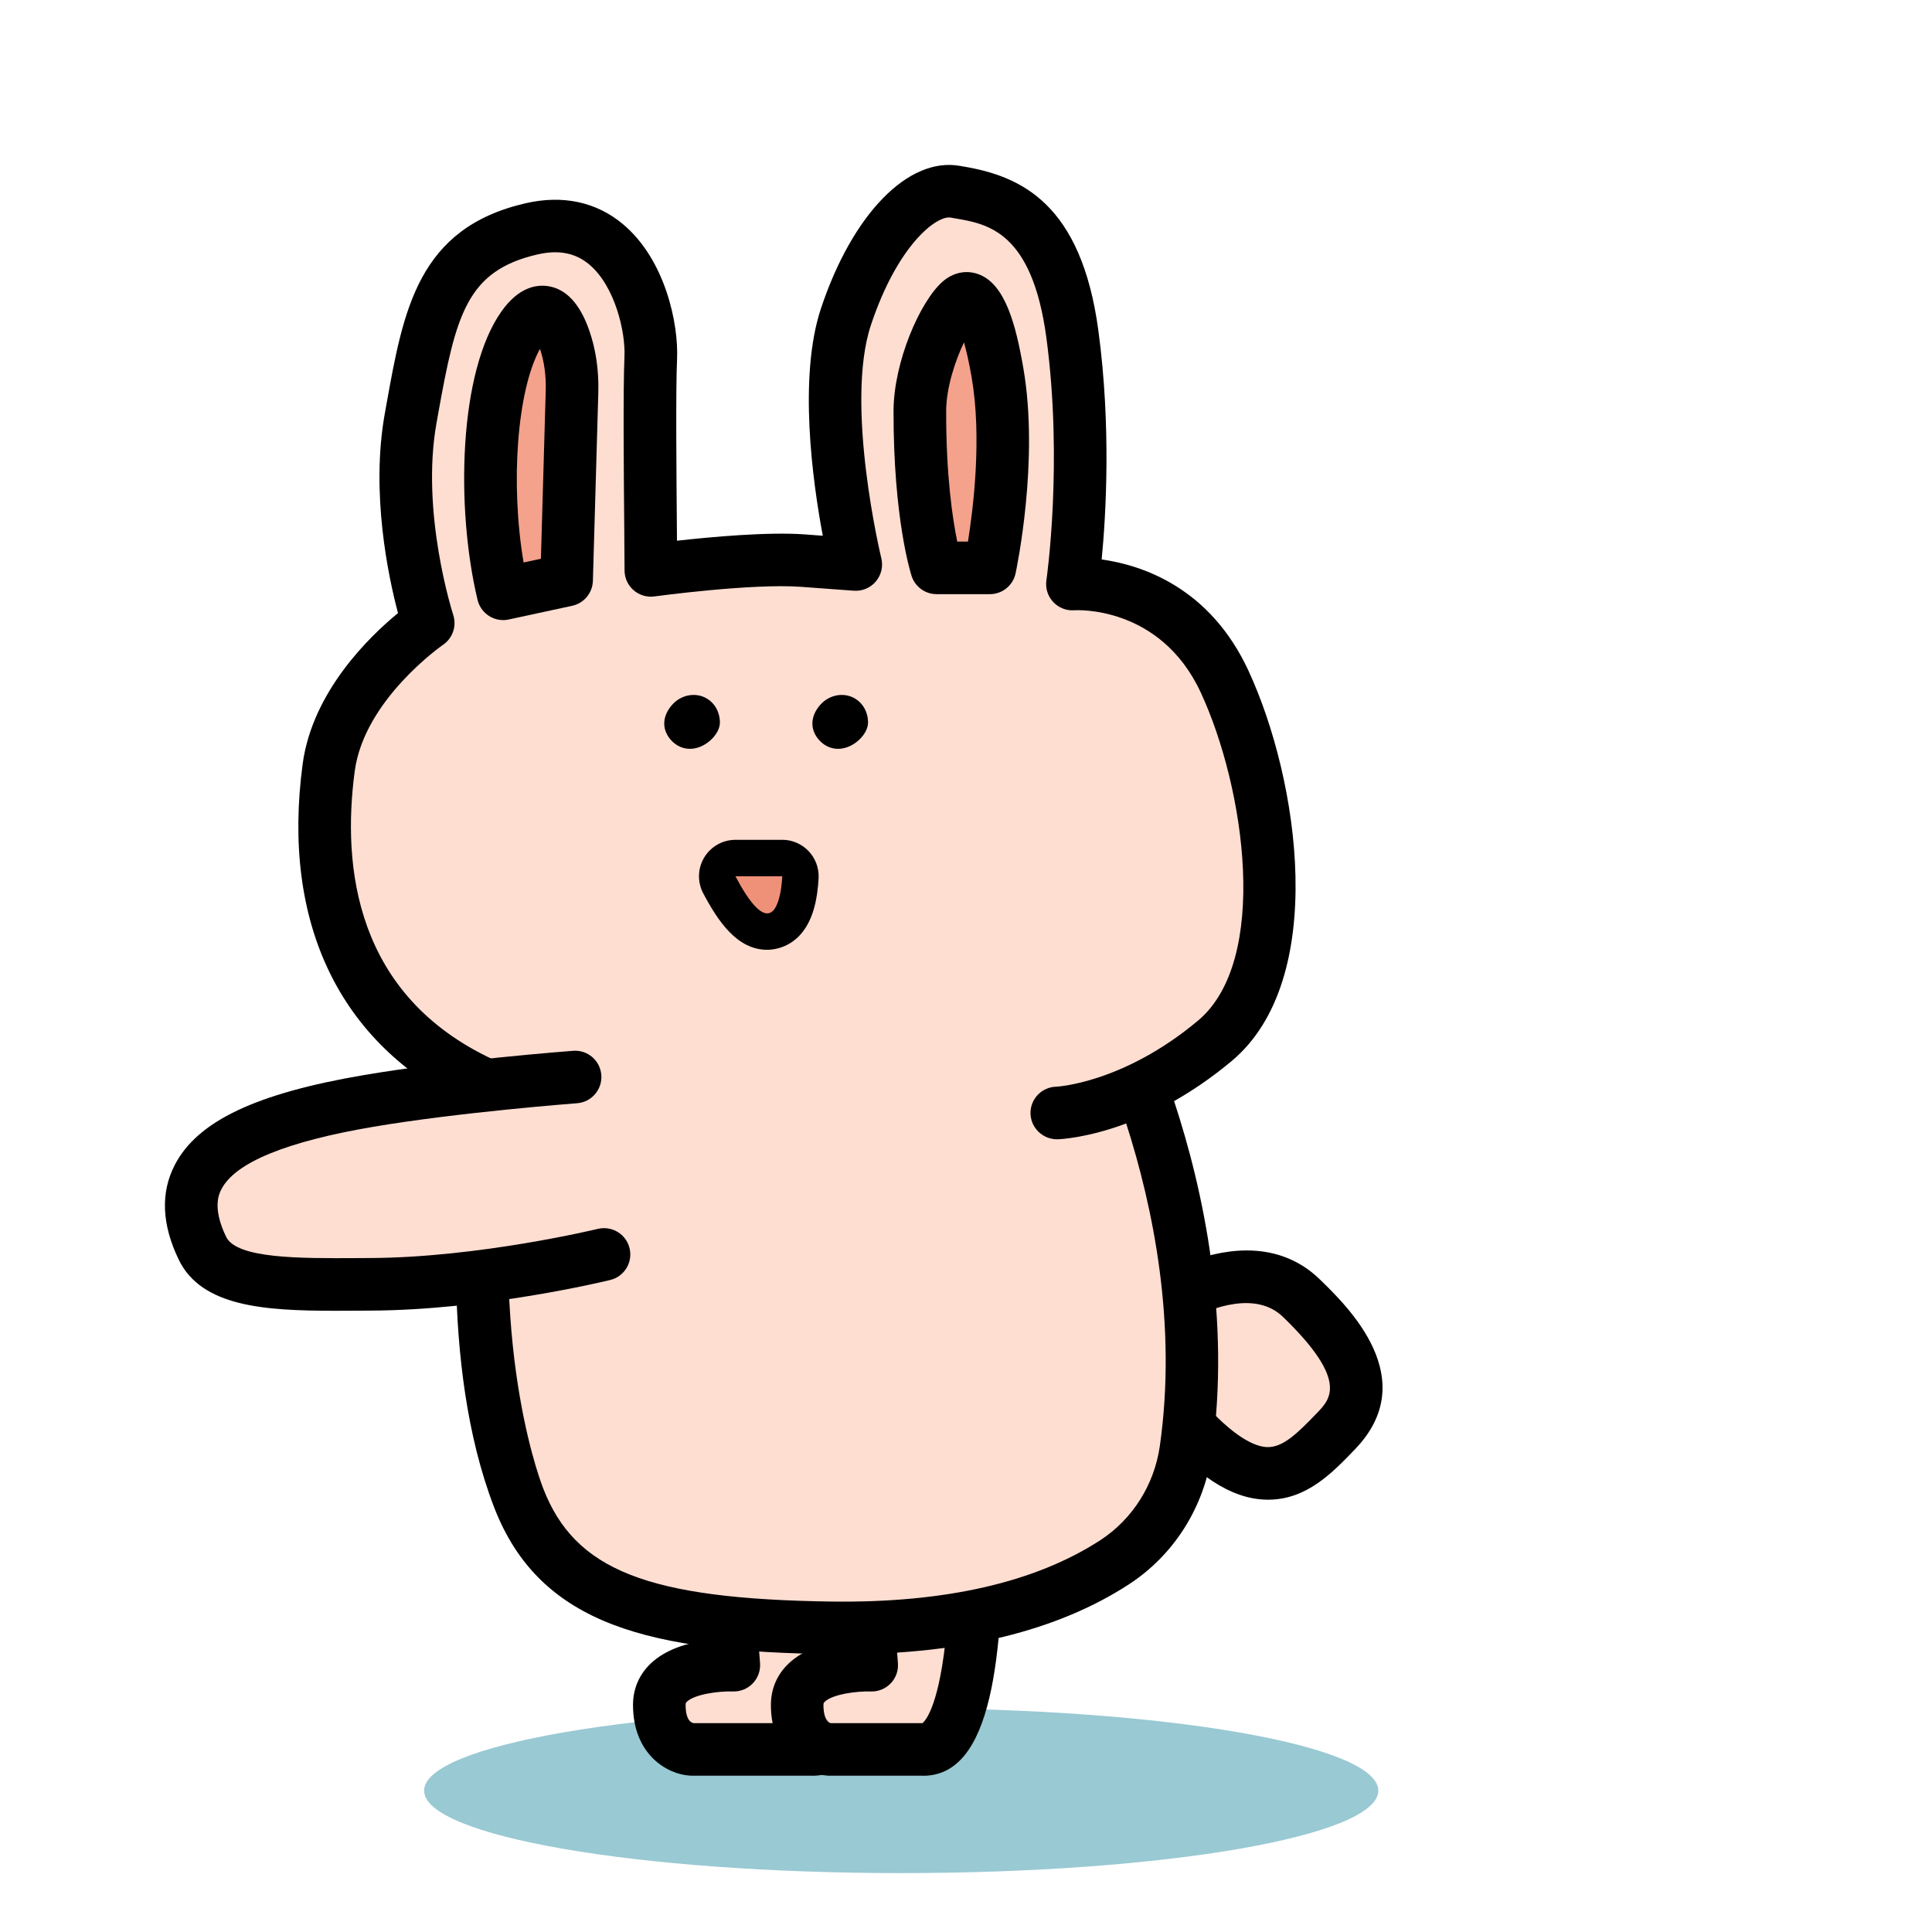
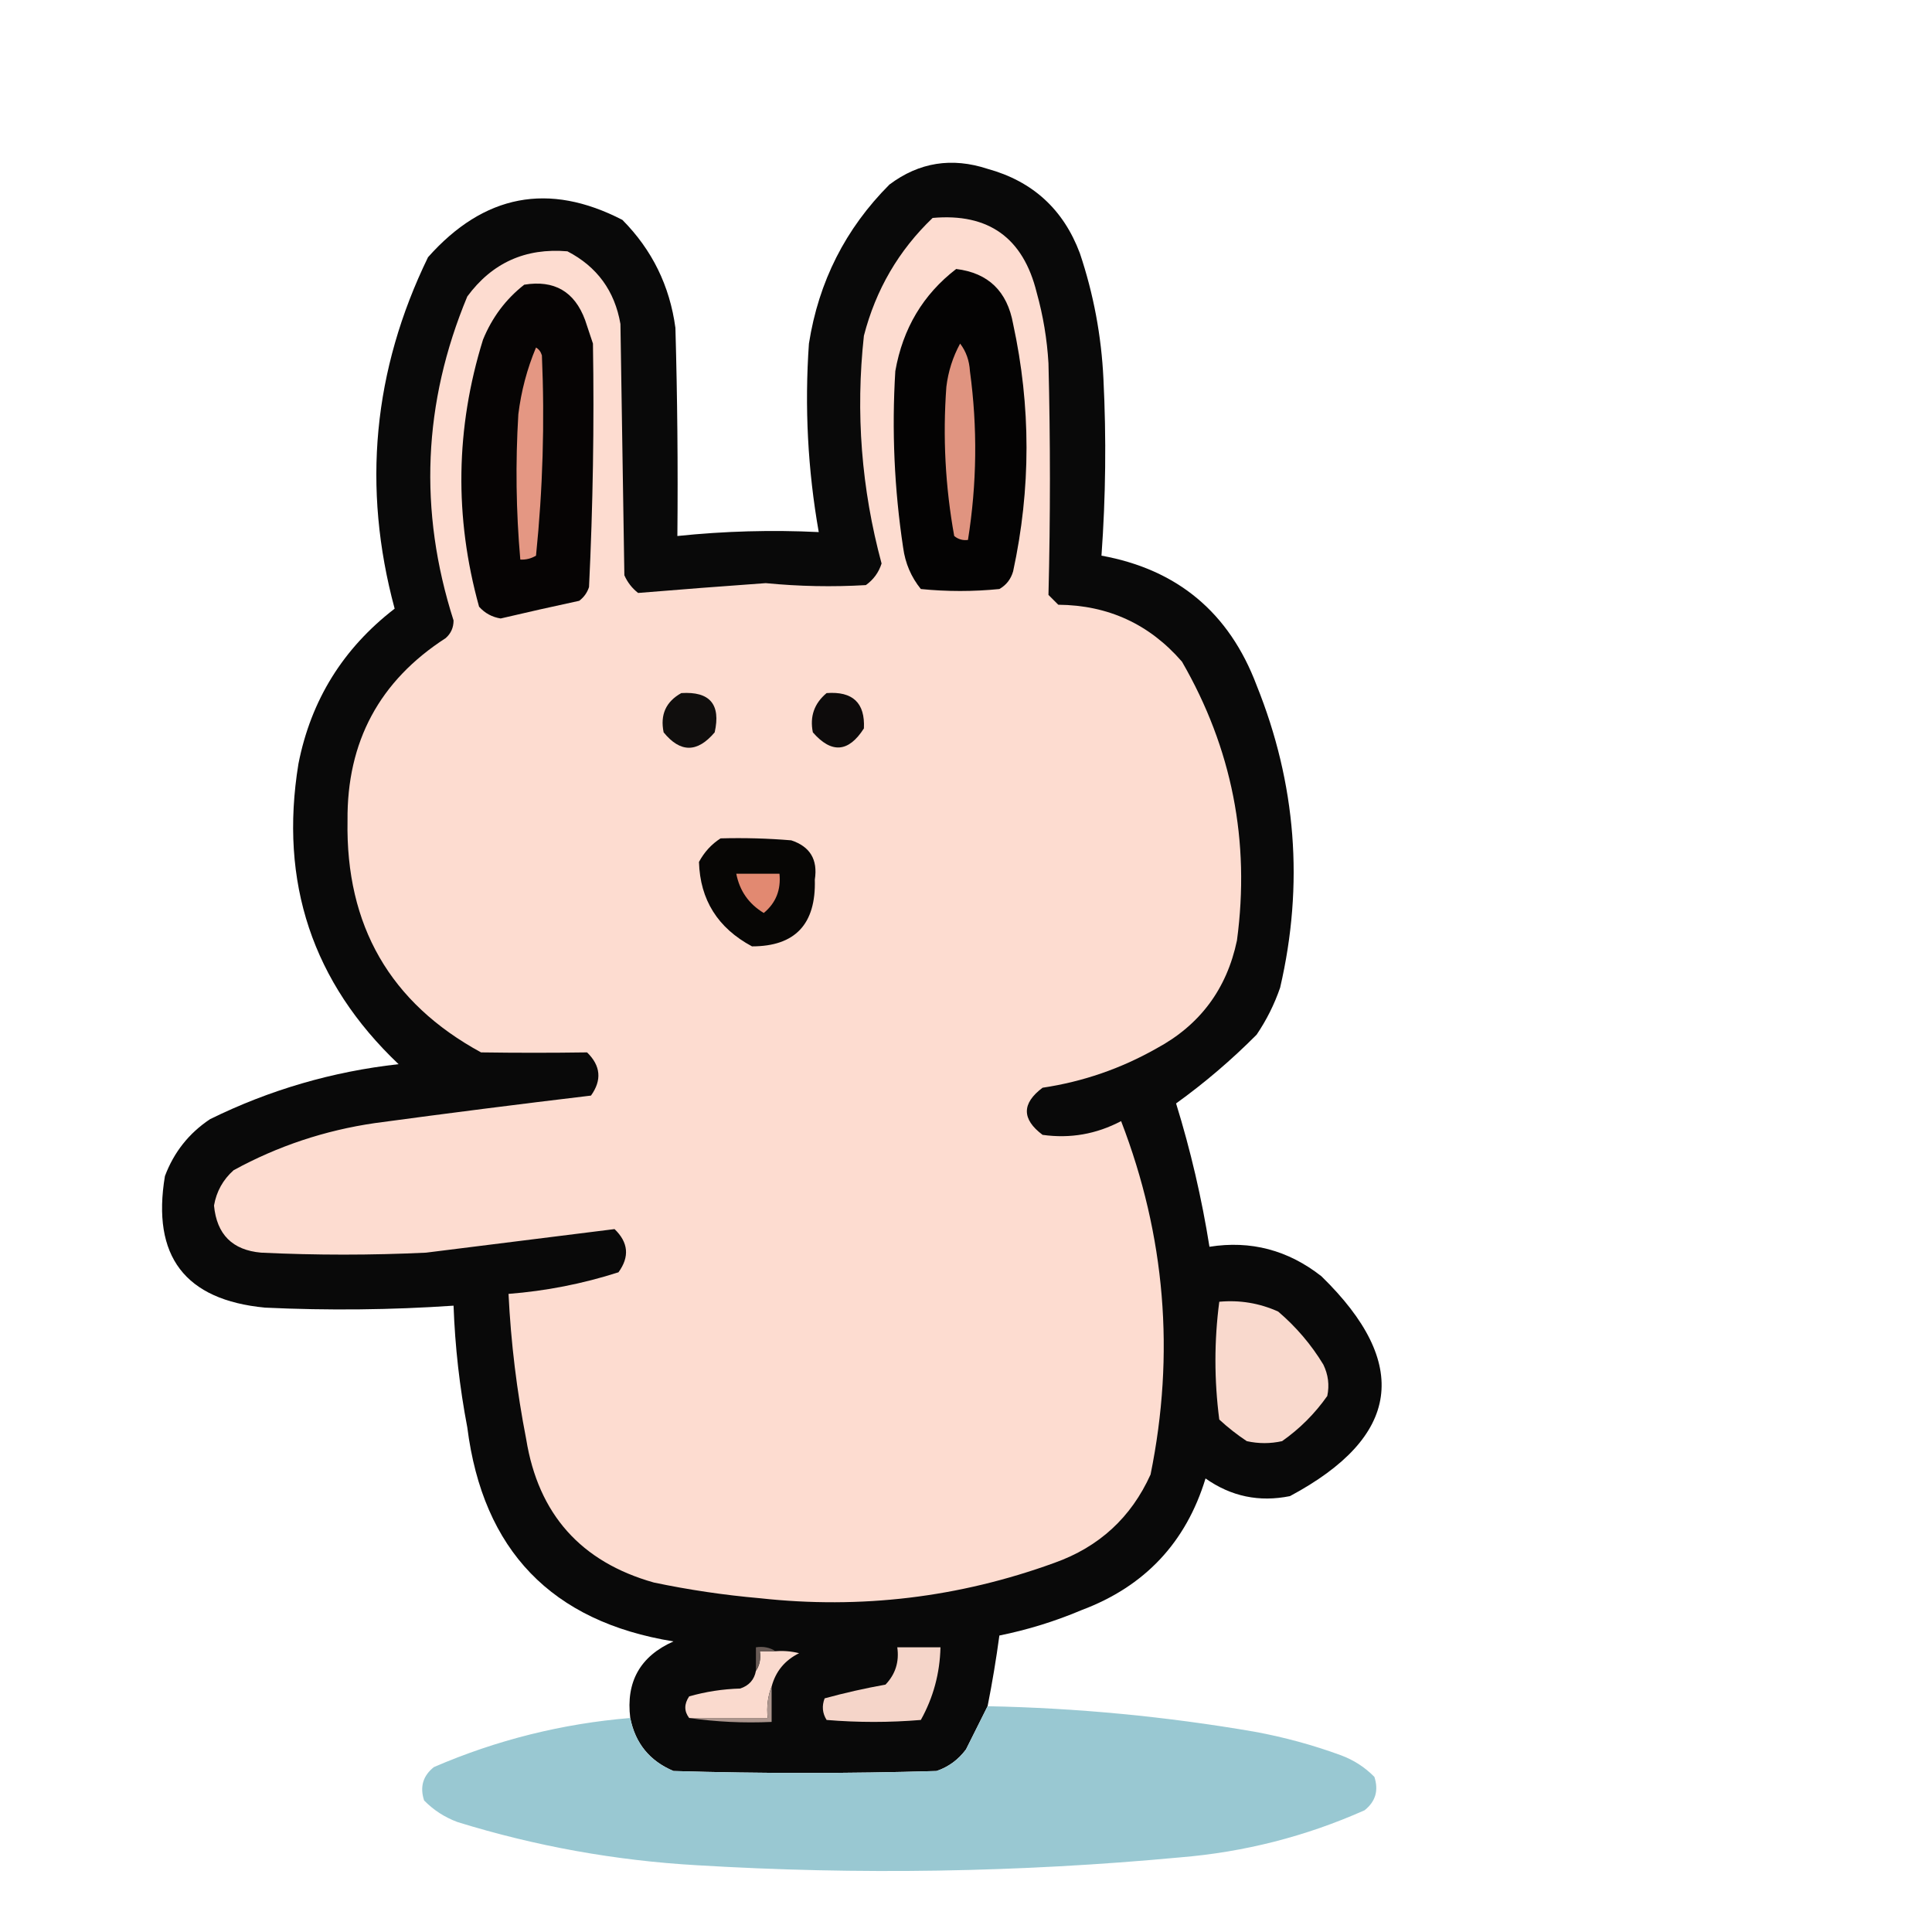
- <svg xmlns="http://www.w3.org/2000/svg" width="164" height="164" viewBox="0 0 164 164" fill="none">
-   <ellipse cx="76.5" cy="152" rx="40.5" ry="7" fill="#99C9D3" />
-   <path d="M98.618 110.768C98.618 110.768 105.949 105.82 110.462 110.185C114.974 114.549 116.691 118.066 113.436 121.459C110.18 124.851 106.932 128.244 99.72 119.683L98.614 110.768H98.618Z" fill="#FFDED2" />
-   <path d="M107.649 127.303C107.573 127.303 107.498 127.303 107.419 127.3C104.472 127.204 101.485 125.243 98.013 121.119C97.735 120.789 97.559 120.384 97.504 119.954L96.399 111.04C96.296 110.205 96.67 109.384 97.364 108.914C97.45 108.856 99.52 107.472 102.223 106.692C106.172 105.552 109.555 106.205 112.007 108.577C114.4 110.892 120.753 117.042 115.042 123C113.105 125.02 110.918 127.303 107.645 127.303H107.649ZM101.855 118.742C104.75 122.056 106.553 122.808 107.566 122.839C108.878 122.87 110.053 121.761 111.824 119.913C112.937 118.753 114.462 117.163 108.909 111.788C106.615 109.57 102.889 111.005 101.014 111.963L101.852 118.739L101.855 118.742Z" fill="black" />
-   <path d="M73.522 127.43C73.361 129.116 74.247 148.498 68.941 148.498H58.697C58.697 148.498 55.964 148.337 55.964 144.721C55.964 141.105 62.289 141.345 62.289 141.345L61.026 124.714" fill="#FFDED2" />
-   <path d="M68.94 150.73H58.697C58.652 150.73 58.611 150.73 58.566 150.727C56.622 150.613 53.734 148.92 53.734 144.72C53.734 143.371 54.246 142.162 55.218 141.228C56.502 139.992 58.37 139.47 59.895 139.253L58.803 124.885C58.71 123.656 59.631 122.585 60.86 122.492C62.093 122.399 63.161 123.319 63.254 124.549L64.517 141.18C64.565 141.815 64.342 142.44 63.899 142.897C63.46 143.354 62.845 143.604 62.206 143.58C60.994 143.543 58.961 143.821 58.312 144.449C58.226 144.535 58.199 144.58 58.199 144.724C58.199 145.359 58.315 146.132 58.861 146.269H68.892C69.074 146.128 70.187 145.067 70.819 139.562C71.255 135.761 71.262 131.499 71.265 129.205C71.265 128.072 71.269 127.56 71.303 127.22C71.42 125.995 72.508 125.095 73.738 125.212C74.964 125.328 75.863 126.417 75.75 127.643C75.736 127.825 75.736 128.563 75.733 129.216C75.716 140.394 74.881 150.737 68.947 150.737L68.94 150.73Z" fill="black" />
-   <path d="M82.937 127.432C82.775 129.118 83.661 148.5 78.356 148.5H70.402C70.402 148.5 67.669 148.339 67.669 144.723C67.669 141.107 73.994 141.347 73.994 141.347L72.731 124.716" fill="#FFDED2" />
-   <path d="M78.355 150.732H70.402C70.357 150.732 70.316 150.732 70.271 150.729C68.328 150.615 65.439 148.922 65.439 144.722C65.439 143.373 65.951 142.164 66.923 141.23C68.207 139.994 70.075 139.472 71.6 139.255L70.508 124.887C70.415 123.658 71.336 122.586 72.565 122.494C73.798 122.401 74.866 123.321 74.959 124.551L76.222 141.182C76.27 141.817 76.047 142.442 75.604 142.899C75.161 143.356 74.547 143.606 73.911 143.582C72.699 143.544 70.666 143.823 70.014 144.451C69.928 144.537 69.9 144.582 69.9 144.726C69.9 146.048 70.405 146.244 70.512 146.271H78.303C78.485 146.13 79.598 145.069 80.23 139.564C80.666 135.763 80.673 131.501 80.676 129.207C80.676 128.074 80.68 127.562 80.714 127.222C80.831 125.996 81.919 125.097 83.149 125.214C84.375 125.33 85.275 126.419 85.161 127.645C85.147 127.827 85.147 128.565 85.144 129.218C85.127 140.395 84.292 150.739 78.358 150.739L78.355 150.732Z" fill="black" />
-   <path d="M96.937 92.372C99.382 99.244 102.394 110.84 100.66 123.048C100.104 126.96 97.906 130.476 94.588 132.626C89.963 135.627 82.473 138.344 70.585 138.182C55.513 137.976 47.377 135.854 44.019 127.128C39.403 115.147 41.086 98.368 42.017 92.444L40.938 91.967C27.027 85.497 26.955 72.252 27.906 65.147C28.868 57.98 36.357 52.887 36.357 52.887C36.357 52.887 33.377 43.773 34.867 35.49C36.357 27.207 37.185 21.242 45.138 19.419C53.091 17.596 55.409 26.709 55.245 30.353C55.08 33.997 55.262 46.424 55.252 48.413C55.252 48.413 63.692 47.252 68.167 47.585L72.641 47.915C72.641 47.915 69.328 34.33 71.814 26.874C74.3 19.419 78.277 15.772 81.093 16.27C83.909 16.768 89.544 17.262 91.034 28.365C92.525 39.467 91.034 49.574 91.034 49.574C91.034 49.574 99.815 48.911 103.957 57.856C108.098 66.802 110.251 82.379 103.129 88.344C96.003 94.309 89.709 94.474 89.709 94.474" fill="#FFDED2" />
-   <path d="M71.615 140.422C71.264 140.422 70.914 140.422 70.557 140.415C55.395 140.206 45.852 138.097 41.938 127.932C37.271 115.82 38.785 99.708 39.568 93.791C28.809 88.581 23.885 78.327 25.691 64.856C26.519 58.685 31.395 54.004 33.785 52.043C32.971 48.977 31.45 41.854 32.666 35.099L32.8 34.351C34.242 26.298 35.488 19.344 44.637 17.249C47.775 16.532 50.619 17.139 52.868 19.018C56.491 22.04 57.607 27.517 57.473 30.464C57.353 33.08 57.422 40.522 57.459 44.969C57.459 45.295 57.466 45.608 57.466 45.9C60.392 45.573 65.2 45.134 68.328 45.364L69.843 45.477C68.981 40.879 67.751 31.995 69.691 26.174C72.36 18.166 77.099 13.31 81.474 14.08L81.814 14.138C86.649 14.959 91.786 17.256 93.239 28.077C94.334 36.226 93.877 43.767 93.517 47.49C96.903 47.964 102.693 49.835 105.976 56.93C110.275 66.216 112.796 83.166 104.554 90.065C102.864 91.476 101.216 92.589 99.664 93.468C102.167 101.078 104.489 111.933 102.864 123.372C102.212 127.96 99.636 132.019 95.8 134.508C89.739 138.44 81.604 140.429 71.608 140.429L71.615 140.422ZM41.858 89.938L42.916 90.405C43.843 90.814 44.376 91.792 44.221 92.792C41.117 112.585 45.581 124.979 46.103 126.325C48.792 133.307 54.977 135.734 70.619 135.951C80.2 136.074 87.861 134.333 93.38 130.755C96.134 128.969 97.985 126.043 98.455 122.737C99.925 112.386 97.882 102.472 95.598 95.367C92.233 96.621 89.932 96.706 89.767 96.71C88.544 96.73 87.511 95.769 87.476 94.536C87.442 93.303 88.417 92.28 89.65 92.246C89.691 92.246 95.334 91.964 101.697 86.634C107.785 81.535 105.701 66.94 101.934 58.798C98.483 51.343 91.278 51.796 91.202 51.803C90.526 51.858 89.863 51.593 89.4 51.099C88.936 50.604 88.726 49.924 88.826 49.251C88.84 49.155 90.251 39.303 88.823 28.668C87.61 19.646 83.833 19.004 81.075 18.537L80.704 18.472C79.516 18.259 76.196 20.786 73.933 27.582C71.68 34.337 74.781 47.26 74.812 47.39C74.98 48.084 74.808 48.815 74.345 49.361C73.884 49.907 73.187 50.196 72.477 50.144L68.002 49.814C63.819 49.505 55.636 50.618 55.553 50.628C54.911 50.718 54.266 50.522 53.778 50.096C53.29 49.67 53.012 49.056 53.016 48.407C53.016 47.881 53.005 46.631 52.992 45.003C52.95 40.22 52.885 32.991 53.009 30.254C53.102 28.194 52.212 24.282 50.004 22.438C48.837 21.466 47.408 21.188 45.633 21.597C39.613 22.977 38.696 26.744 37.192 35.134L37.058 35.886C35.681 43.527 38.445 52.108 38.472 52.194C38.782 53.139 38.428 54.176 37.607 54.735C37.545 54.78 30.928 59.382 30.114 65.446C29.019 73.612 30.169 84.488 41.855 89.934L41.858 89.938Z" fill="black" />
-   <path d="M48.816 91.424C48.816 91.424 38.795 92.18 31.302 93.454C21.302 95.154 13.448 98.22 17.181 105.957C18.792 109.292 24.891 109.044 31.419 109.02C41.017 108.986 51.275 106.483 51.275 106.483" fill="#FFDED2" />
-   <path d="M28.434 111.266C22.469 111.266 17.101 110.926 15.171 106.925C13.733 103.945 13.619 101.245 14.831 98.897C16.751 95.174 21.717 92.815 30.93 91.252C38.437 89.978 48.234 89.23 48.65 89.199C49.883 89.103 50.951 90.026 51.044 91.256C51.136 92.485 50.216 93.557 48.986 93.649C48.887 93.656 38.98 94.412 31.679 95.651C24.299 96.905 19.965 98.687 18.798 100.943C18.599 101.328 17.994 102.499 19.193 104.985C20.092 106.853 25.487 106.819 30.247 106.795L31.411 106.788C40.621 106.754 50.645 104.34 50.745 104.315C51.943 104.024 53.149 104.758 53.441 105.957C53.732 107.155 52.998 108.361 51.802 108.653C51.373 108.759 41.178 111.218 31.428 111.252L30.271 111.259C29.653 111.263 29.042 111.266 28.434 111.266Z" fill="black" />
-   <path d="M59.546 60.024C58.932 59.667 58.152 59.869 57.688 60.405C57.3 60.851 56.995 61.497 57.537 62.173C58.595 63.489 60.25 62.033 60.25 61.329C60.25 60.872 60.068 60.323 59.546 60.02V60.024Z" fill="black" />
-   <path d="M58.561 63.565C57.915 63.565 57.314 63.269 56.868 62.717C56.167 61.848 56.232 60.773 57.039 59.846C57.798 58.973 59.035 58.736 59.979 59.282C60.686 59.694 61.109 60.46 61.109 61.333C61.109 62.143 60.309 63.084 59.327 63.431C59.069 63.52 58.811 63.565 58.561 63.565ZM58.877 60.704C58.674 60.704 58.465 60.821 58.334 60.972C57.987 61.37 58.104 61.514 58.204 61.642C58.386 61.868 58.526 61.865 58.643 61.844C58.99 61.782 59.313 61.442 59.385 61.288C59.378 61.147 59.33 60.9 59.11 60.773C59.035 60.728 58.952 60.711 58.87 60.711L58.877 60.704Z" fill="black" />
-   <path d="M72.118 60.025C71.504 59.668 70.724 59.87 70.261 60.406C69.873 60.852 69.567 61.498 70.11 62.175C71.167 63.49 72.823 62.034 72.823 61.33C72.823 60.873 72.641 60.324 72.118 60.021V60.025Z" fill="black" />
-   <path d="M71.136 63.565C70.49 63.565 69.889 63.269 69.443 62.717C68.742 61.848 68.808 60.773 69.615 59.846C70.374 58.973 71.61 58.736 72.554 59.282C73.262 59.694 73.684 60.46 73.684 61.333C73.684 62.143 72.884 63.084 71.902 63.431C71.644 63.52 71.387 63.565 71.136 63.565ZM71.448 60.704C71.246 60.704 71.04 60.821 70.906 60.972C70.559 61.37 70.676 61.514 70.775 61.642C70.957 61.868 71.098 61.865 71.215 61.844C71.562 61.782 71.885 61.442 71.957 61.288C71.95 61.147 71.902 60.9 71.682 60.773C71.606 60.728 71.524 60.711 71.442 60.711L71.448 60.704Z" fill="black" />
-   <path d="M65.124 79.079C63.73 79.079 62.552 77.928 61.059 75.102C60.804 74.621 60.822 74.048 61.1 73.581C61.378 73.117 61.883 72.832 62.422 72.832H66.398C66.817 72.832 67.216 73 67.508 73.302C67.799 73.605 67.954 74.01 67.944 74.425C67.851 77.379 66.824 79.075 65.121 79.075L65.124 79.079Z" fill="#EF9178" />
-   <path d="M66.403 74.381C66.403 74.381 66.303 77.534 65.125 77.534C64.534 77.534 63.676 76.747 62.426 74.381H66.403ZM66.403 71.29H62.426C61.341 71.29 60.338 71.857 59.778 72.788C59.218 73.715 59.188 74.869 59.692 75.827C60.949 78.2 62.574 80.624 65.122 80.624C65.877 80.624 68.408 80.336 69.222 76.617C69.449 75.58 69.486 74.587 69.49 74.477C69.517 73.643 69.201 72.829 68.621 72.228C68.037 71.627 67.237 71.287 66.403 71.287V71.29Z" fill="black" />
-   <path d="M79.51 48.204H84.036C84.036 48.204 85.976 39.155 84.681 31.655C83.967 27.507 82.844 24.416 81.501 25.58C80.159 26.744 78.098 31.26 78.088 34.89C78.067 43.812 79.51 48.207 79.51 48.207V48.204Z" fill="#F4A28C" />
-   <path d="M84.032 50.436H79.506C78.541 50.436 77.686 49.818 77.384 48.901C77.322 48.708 75.832 44.059 75.849 34.883C75.859 30.724 78.105 25.559 80.031 23.89C80.914 23.128 82.009 22.901 83.04 23.269C85.337 24.09 86.24 27.603 86.872 31.274C88.222 39.107 86.292 48.282 86.209 48.671C85.99 49.701 85.079 50.436 84.025 50.436H84.032ZM81.257 45.971H82.167C82.631 43.07 83.356 37.108 82.48 32.036C82.257 30.741 82.03 29.776 81.828 29.062C81.079 30.635 80.32 32.919 80.317 34.893C80.303 40.36 80.862 44.055 81.257 45.971Z" fill="black" />
-   <path d="M42.71 50.401L48.098 49.237L48.558 33.23C48.602 31.699 48.4 30.164 47.902 28.746C47.253 26.902 46.127 25.274 44.396 27.712C41.364 31.977 40.859 42.643 42.713 50.401H42.71Z" fill="#F4A28C" />
-   <path d="M42.709 52.636C41.699 52.636 40.786 51.946 40.538 50.923C38.677 43.134 38.928 31.555 42.575 26.424C44.01 24.402 45.494 24.144 46.486 24.285C48.028 24.501 49.213 25.755 50.006 28.011C50.579 29.639 50.84 31.421 50.789 33.299L50.329 49.305C50.298 50.332 49.573 51.208 48.567 51.424L43.179 52.588C43.021 52.623 42.863 52.64 42.705 52.64L42.709 52.636ZM45.837 29.611C43.89 33.148 43.31 41.057 44.446 47.746L45.916 47.43L46.325 33.172C46.362 31.888 46.198 30.693 45.837 29.614V29.611Z" fill="black" />
+ <svg xmlns="http://www.w3.org/2000/svg" version="1.1" width="492px" height="492px" style="shape-rendering:geometricPrecision; text-rendering:geometricPrecision; image-rendering:optimizeQuality; fill-rule:evenodd; clip-rule:evenodd">
+   <g>
+     <path style="opacity:0.97" fill="#020202" d="M 251.5,434.5 C 249.713,438.075 247.879,441.741 246,445.5C 244.039,448.135 241.539,449.969 238.5,451C 216.167,451.667 193.833,451.667 171.5,451C 165.442,448.443 161.776,443.943 160.5,437.5C 159.365,428.269 163.032,421.769 171.5,418C 140.474,412.972 122.974,394.806 119,363.5C 117.042,353.252 115.875,342.919 115.5,332.5C 99.521,333.589 83.521,333.755 67.5,333C 47.096,331.059 38.596,319.893 42,299.5C 44.291,293.405 48.124,288.571 53.5,285C 68.66,277.542 84.66,272.876 101.5,271C 79.574,250.185 71.074,224.685 76,194.5C 79.189,178.298 87.355,165.132 100.5,155C 92.169,124.142 95.002,94.309 109,65.5C 123.238,49.473 139.738,46.306 158.5,56C 166.058,63.617 170.558,72.784 172,83.5C 172.5,101.164 172.667,118.83 172.5,136.5C 184.511,135.248 196.511,134.915 208.5,135.5C 205.702,119.624 204.869,103.624 206,87.5C 208.472,71.722 215.305,58.222 226.5,47C 234.041,41.337 242.374,40.004 251.5,43C 262.988,46.162 270.821,53.329 275,64.5C 278.483,74.88 280.483,85.547 281,96.5C 281.749,111.521 281.583,126.521 280.5,141.5C 299.861,145.023 313.027,156.023 320,174.5C 330.096,199.571 332.096,225.238 326,251.5C 324.527,255.779 322.527,259.779 320,263.5C 313.599,269.934 306.766,275.767 299.5,281C 303.199,292.963 306.033,305.13 308,317.5C 318.502,315.835 328.002,318.335 336.5,325C 359.347,347.257 356.68,365.924 328.5,381C 320.662,382.586 313.495,381.086 307,376.5C 302.021,392.814 291.521,403.981 275.5,410C 268.699,412.879 261.699,415.045 254.5,416.5C 253.686,422.531 252.686,428.531 251.5,434.5 Z" />
+   </g>
+   <g>
+     <path style="opacity:1" fill="#fddcd0" d="M 237.5,55.5 C 251.738,54.232 260.571,60.565 264,74.5C 265.645,80.392 266.645,86.392 267,92.5C 267.496,112.18 267.496,131.846 267,151.5C 267.833,152.333 268.667,153.167 269.5,154C 282.222,154.112 292.722,158.946 301,168.5C 313.731,190.547 318.398,214.214 315,239.5C 312.404,251.872 305.571,261.038 294.5,267C 285.451,272.128 275.784,275.461 265.5,277C 260.167,281 260.167,285 265.5,289C 272.531,289.989 279.197,288.822 285.5,285.5C 296.764,314.722 299.264,344.722 293,375.5C 288.042,386.457 279.875,393.957 268.5,398C 244.225,406.826 219.225,409.826 193.5,407C 184.413,406.205 175.413,404.871 166.5,403C 147.925,397.756 137.091,385.59 134,366.5C 131.607,354.25 130.107,341.917 129.5,329.5C 139.056,328.755 148.389,326.922 157.5,324C 160.366,320.057 160.032,316.39 156.5,313C 140.549,314.99 124.549,316.99 108.5,319C 94.5,319.667 80.5,319.667 66.5,319C 59.192,318.359 55.192,314.359 54.5,307C 55.125,303.416 56.792,300.416 59.5,298C 70.732,291.855 82.732,287.855 95.5,286C 113.832,283.519 132.166,281.186 150.5,279C 153.314,275.064 152.981,271.397 149.5,268C 140.505,268.133 131.505,268.133 122.5,268C 99.35,255.392 88.017,235.725 88.5,209C 88.311,188.876 96.644,173.376 113.5,162.5C 114.84,161.312 115.507,159.812 115.5,158C 106.562,130.056 107.729,102.556 119,75.5C 125.317,66.927 133.817,63.093 144.5,64C 152.044,67.912 156.544,74.079 158,82.5C 158.333,103.833 158.667,125.167 159,146.5C 159.785,148.286 160.951,149.786 162.5,151C 173.289,150.111 184.122,149.277 195,148.5C 203.493,149.333 211.993,149.5 220.5,149C 222.446,147.607 223.779,145.774 224.5,143.5C 219.355,124.429 217.855,105.096 220,85.5C 223.029,73.763 228.862,63.763 237.5,55.5 Z" />
+   </g>
+   <g>
+     <path style="opacity:1" fill="#040303" d="M 243.5,68.5 C 251.667,69.497 256.5,74.163 258,82.5C 262.549,103.48 262.549,124.48 258,145.5C 257.426,147.492 256.259,148.992 254.5,150C 247.833,150.667 241.167,150.667 234.5,150C 232.036,146.951 230.536,143.451 230,139.5C 227.741,124.571 227.074,109.571 228,94.5C 229.91,83.647 235.076,74.981 243.5,68.5 Z" />
+   </g>
+   <g>
+     <path style="opacity:1" fill="#060404" d="M 133.5,72.5 C 141.154,71.243 146.321,74.243 149,81.5C 149.667,83.5 150.333,85.5 151,87.5C 151.333,108.172 151,128.839 150,149.5C 149.535,150.931 148.701,152.097 147.5,153C 140.827,154.435 134.16,155.935 127.5,157.5C 125.303,157.152 123.47,156.152 122,154.5C 115.673,131.695 116.006,109.029 123,86.5C 125.317,80.831 128.817,76.165 133.5,72.5 Z" />
+   </g>
+   <g>
+     <path style="opacity:1" fill="#e09480" d="M 244.5,87.5 C 246.011,89.476 246.844,91.809 247,94.5C 248.954,108.854 248.787,123.187 246.5,137.5C 245.178,137.67 244.011,137.337 243,136.5C 240.726,123.923 240.059,111.256 241,98.5C 241.474,94.578 242.641,90.912 244.5,87.5 Z" />
+   </g>
+   <g>
+     <path style="opacity:1" fill="#e49783" d="M 136.5,88.5 C 137.222,88.918 137.722,89.584 138,90.5C 138.735,107.535 138.235,124.535 136.5,141.5C 135.264,142.246 133.93,142.579 132.5,142.5C 131.415,130.193 131.248,117.859 132,105.5C 132.726,99.594 134.226,93.928 136.5,88.5 Z" />
+   </g>
+   <g>
+     <path style="opacity:1" fill="#100e0d" d="M 173.5,176.5 C 180.771,176.036 183.604,179.369 182,186.5C 177.585,191.726 173.251,191.726 169,186.5C 168.077,182.017 169.577,178.683 173.5,176.5 Z" />
+   </g>
+   <g>
+     <path style="opacity:1" fill="#0d0b0b" d="M 210.5,176.5 C 217.164,176 220.331,179 220,185.5C 216.087,191.617 211.754,191.951 207,186.5C 206.182,182.469 207.349,179.136 210.5,176.5 Z" />
+   </g>
+   <g>
+     <path style="opacity:1" fill="#070605" d="M 183.5,213.5 C 189.509,213.334 195.509,213.501 201.5,214C 206.294,215.58 208.294,218.913 207.5,224C 207.826,235.335 202.493,241.002 191.5,241C 182.783,236.32 178.283,229.153 178,219.5C 179.36,216.977 181.193,214.977 183.5,213.5 Z" />
+   </g>
+   <g>
+     <path style="opacity:1" fill="#e28971" d="M 187.5,222.5 C 191.167,222.5 194.833,222.5 198.5,222.5C 198.909,226.62 197.576,229.954 194.5,232.5C 190.682,230.195 188.349,226.862 187.5,222.5 Z" />
+   </g>
+   <g>
+     <path style="opacity:1" fill="#f9d9cd" d="M 310.5,331.5 C 315.742,331.023 320.742,331.856 325.5,334C 330.083,337.912 333.917,342.412 337,347.5C 338.25,350.077 338.584,352.743 338,355.5C 334.833,360 331,363.833 326.5,367C 323.5,367.667 320.5,367.667 317.5,367C 315.023,365.357 312.69,363.524 310.5,361.5C 309.194,351.44 309.194,341.44 310.5,331.5 Z" />
+   </g>
+   <g>
+     <path style="opacity:1" fill="#f5d5c9" d="M 228.5,419.5 C 232.167,419.5 235.833,419.5 239.5,419.5C 239.345,426.123 237.678,432.29 234.5,438C 226.5,438.667 218.5,438.667 210.5,438C 209.424,436.274 209.257,434.441 210,432.5C 215.099,431.105 220.265,429.938 225.5,429C 228.029,426.358 229.029,423.192 228.5,419.5 Z" />
+   </g>
+   <g>
+     <path style="opacity:1" fill="#fadace" d="M 197.5,420.5 C 199.527,420.338 201.527,420.505 203.5,421C 199.857,422.805 197.524,425.638 196.5,429.5C 195.527,431.948 195.194,434.615 195.5,437.5C 188.833,437.5 182.167,437.5 175.5,437.5C 174.193,435.777 174.193,433.943 175.5,432C 179.716,430.796 184.049,430.13 188.5,430C 190.751,429.252 192.084,427.752 192.5,425.5C 193.451,424.081 193.784,422.415 193.5,420.5C 194.833,420.5 196.167,420.5 197.5,420.5 Z" />
+   </g>
+   <g>
+     <path style="opacity:1" fill="#6a5c57" d="M 197.5,420.5 C 196.167,420.5 194.833,420.5 193.5,420.5C 193.784,422.415 193.451,424.081 192.5,425.5C 192.5,423.5 192.5,421.5 192.5,419.5C 194.415,419.216 196.081,419.549 197.5,420.5 Z" />
+   </g>
+   <g>
+     <path style="opacity:0.99" fill="#98c8d2" d="M 251.5,434.5 C 274.33,434.954 296.996,437.121 319.5,441C 327.004,442.376 334.337,444.376 341.5,447C 344.759,448.211 347.592,450.044 350,452.5C 351.123,455.956 350.29,458.79 347.5,461C 332.541,467.657 316.874,471.657 300.5,473C 259.559,476.817 218.559,477.483 177.5,475C 156.703,473.812 136.37,470.145 116.5,464C 113.241,462.789 110.408,460.956 108,458.5C 106.877,455.044 107.71,452.21 110.5,450C 126.464,443.106 143.131,438.94 160.5,437.5C 161.776,443.943 165.442,448.443 171.5,451C 193.833,451.667 216.167,451.667 238.5,451C 241.539,449.969 244.039,448.135 246,445.5C 247.879,441.741 249.713,438.075 251.5,434.5 Z" />
+   </g>
+   <g>
+     <path style="opacity:1" fill="#ac968e" d="M 196.5,429.5 C 196.5,432.5 196.5,435.5 196.5,438.5C 189.313,438.825 182.313,438.491 175.5,437.5C 182.167,437.5 188.833,437.5 195.5,437.5C 195.194,434.615 195.527,431.948 196.5,429.5 Z" />
+   </g>
</svg>
